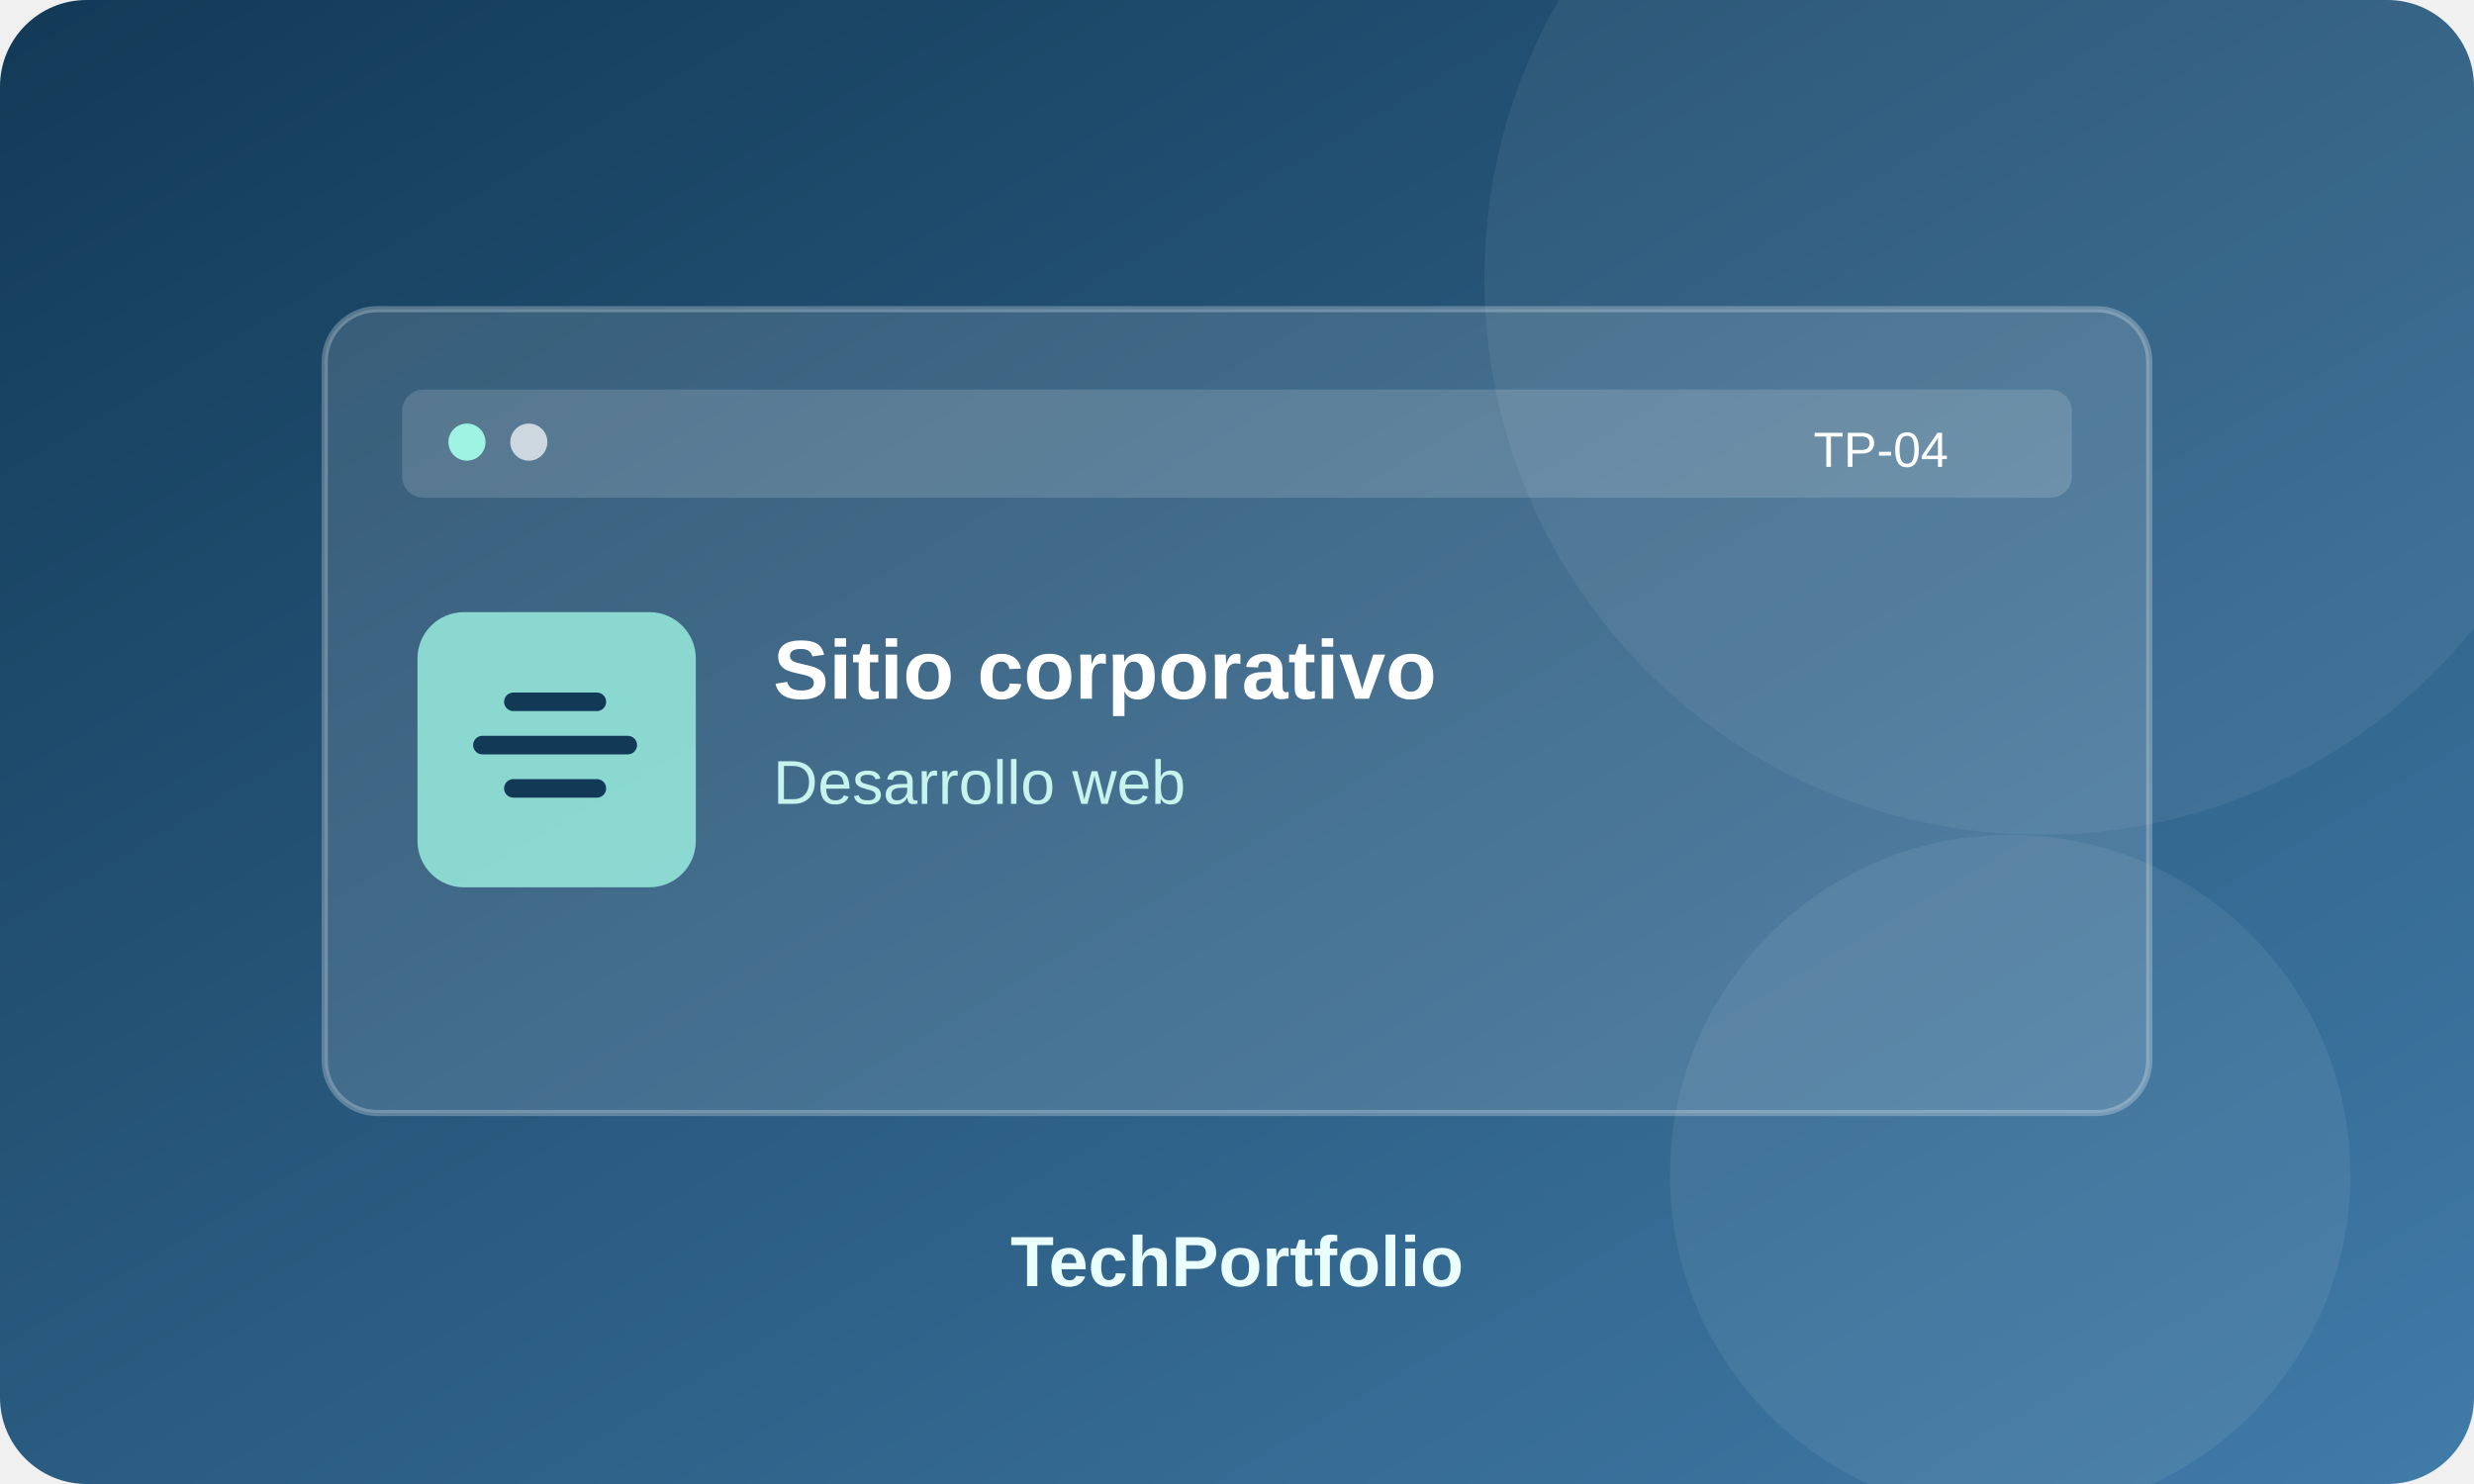
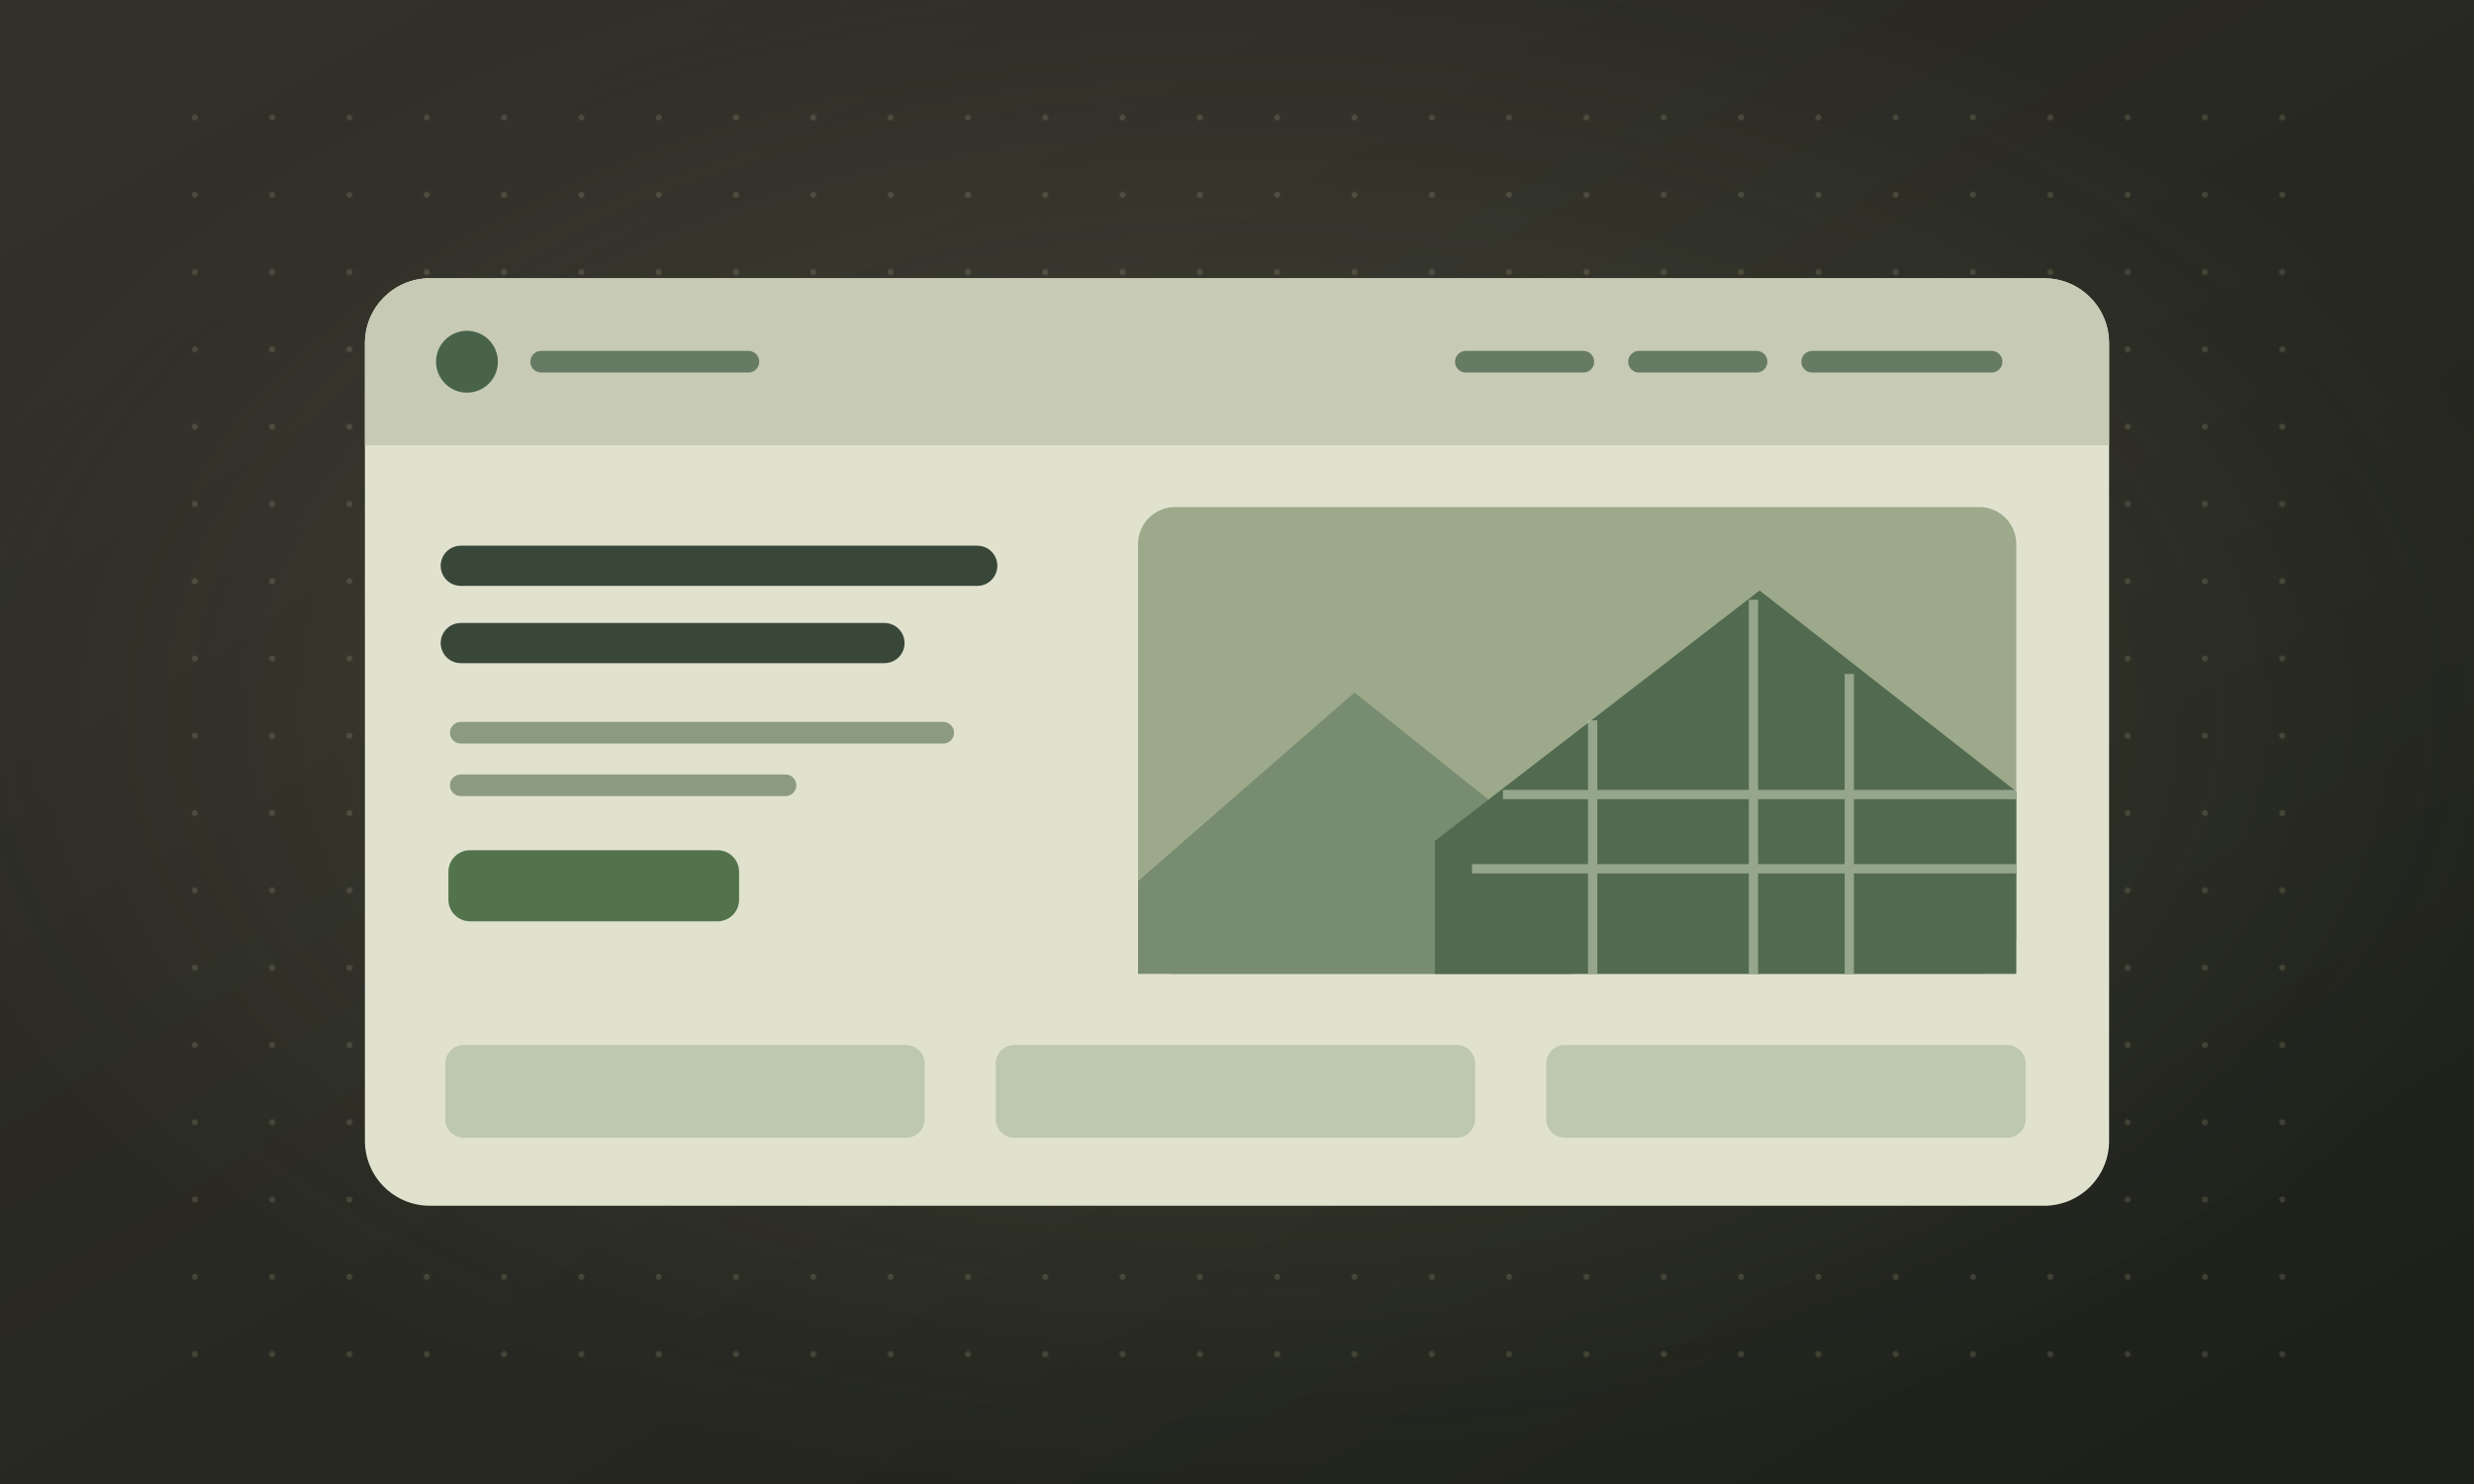
<svg xmlns="http://www.w3.org/2000/svg" viewBox="0 0 800 480">
  <defs>
-     <linearGradient id="g" x2="1" y2="1">
-       <stop stop-color="#123a57" />
-       <stop offset="1" stop-color="#417ba8" />
+     <linearGradient id="fondo" x2="100%" y2="100%">
+       <stop stop-color="#33312a" />
+       <stop offset="1" stop-color="#1c2019" />
    </linearGradient>
+     <radialGradient id="luz" cx="50%" cy="48%" r="54%">
+       <stop stop-color="#d4d2a6" stop-opacity=".15" />
+       <stop offset="1" stop-color="#d4d2a6" stop-opacity="0" />
+     </radialGradient>
+     <pattern id="puntos" width="25" height="25" patternUnits="userSpaceOnUse">
+       <circle cx="13" cy="13" r="1" fill="#d4d2a6" fill-opacity=".16" />
+     </pattern>
  </defs>
-   <rect width="800" height="480" rx="28" fill="url(#g)" />
-   <circle cx="660" cy="90" r="180" fill="#fff" opacity=".06" />
-   <circle cx="650" cy="380" r="110" fill="#fff" opacity=".07" />
-   <rect x="105" y="100" width="590" height="260" rx="17" fill="#fff" fill-opacity=".13" stroke="#fff" stroke-opacity=".26" stroke-width="2" />
-   <rect x="130" y="126" width="540" height="35" rx="7" fill="#fff" fill-opacity=".15" />
-   <circle cx="151" cy="143" r="6" fill="#9ff3e2" />
-   <circle cx="171" cy="143" r="6" fill="#fff" opacity=".7" />
-   <text x="630" y="151" fill="#fff" font-family="Arial,sans-serif" font-size="16" text-anchor="end">TP-04</text>
-   <rect x="135" y="198" width="90" height="89" rx="15" fill="#92e3d8" opacity=".91" />
-   <path d="M156 241h47m-37-14h27m-27 28h27" fill="none" stroke="#123a57" stroke-width="6" stroke-linecap="round" />
-   <text x="250" y="226" fill="#fff" font-family="Arial,sans-serif" font-weight="bold" font-size="27">Sitio corporativo</text>
-   <text x="250" y="260" fill="#c6f4ec" font-family="Arial,sans-serif" font-size="20">Desarrollo web</text>
-   <text x="400" y="416" fill="#eafefd" font-family="Arial,sans-serif" font-size="23" font-weight="bold" text-anchor="middle">TechPortfolio</text>
+   <rect width="800" height="480" fill="url(#fondo)" />
+   <rect width="800" height="480" fill="url(#luz)" />
+   <rect x="40" y="35" width="720" height="410" rx="28" fill="url(#puntos)" />
+   <rect x="118" y="90" width="564" height="300" rx="21" fill="#e0e2ce" />
+   <path d="M118 111a21 21 0 0 1 21-21h522a21 21 0 0 1 21 21v33H118z" fill="#c7cab4" />
+   <circle cx="151" cy="117" r="10" fill="#48634a" />
+   <path d="M175 117h67m232 0h38m18 0h38m18 0h58" fill="none" stroke="#677b64" stroke-width="7" stroke-linecap="round" />
+   <path d="M149 183h167m-167 25h137" fill="none" stroke="#394739" stroke-width="13" stroke-linecap="round" />
+   <path d="M149 237h156m-156 17h105" fill="none" stroke="#8d9a82" stroke-width="7" stroke-linecap="round" />
+   <rect x="145" y="275" width="94" height="23" rx="7" fill="#53734d" />
+   <rect x="368" y="164" width="284" height="151" rx="12" fill="#9da98b" />
+   <path d="m368 285 70-61 70 56v35H368z" fill="#778c70" />
+   <path d="m464 272 105-81 83 65v59H464z" fill="#526b50" />
+   <path d="M567 194v121m-52-82v82m83-97v97m-112-58h166m-176 24h176" fill="none" stroke="#b9c7ad" stroke-opacity=".65" stroke-width="3" />
+   <g fill="#bec7af">
+     <rect x="144" y="338" width="155" height="30" rx="6" />
+     <rect x="322" y="338" width="155" height="30" rx="6" />
+     <rect x="500" y="338" width="155" height="30" rx="6" />
+   </g>
</svg>
